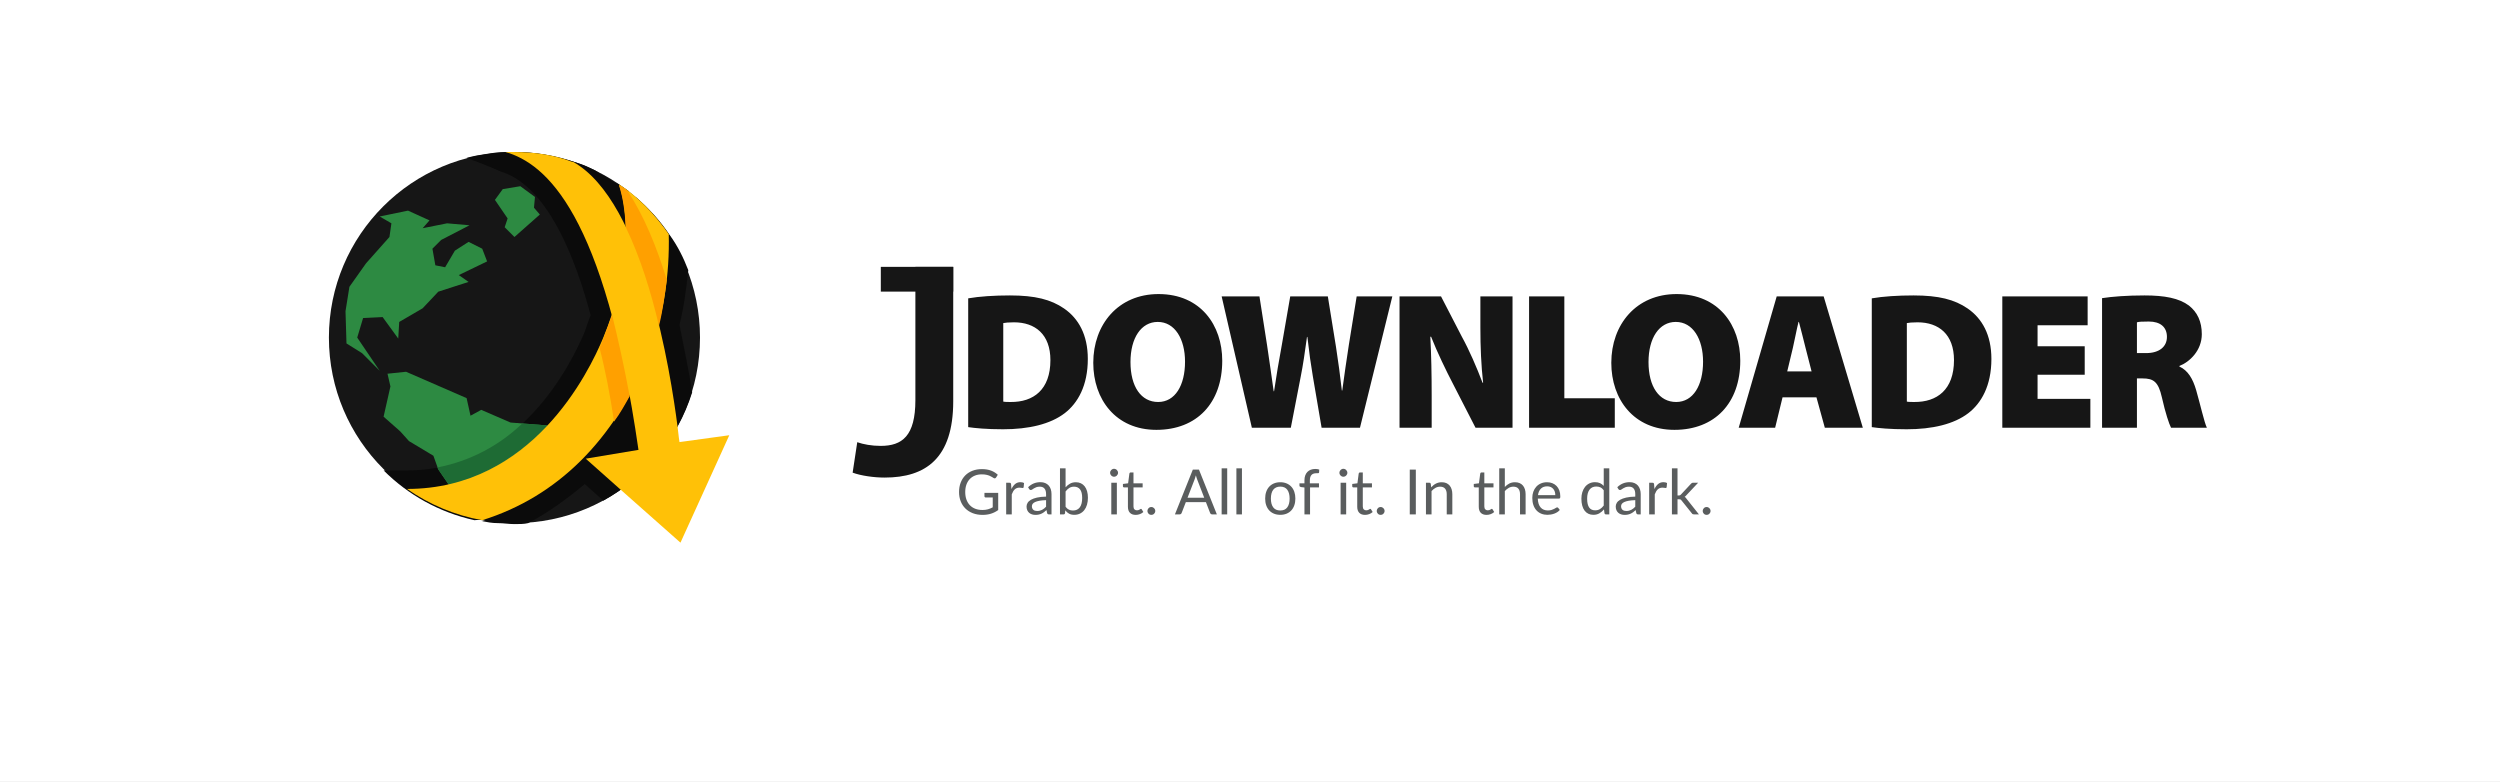
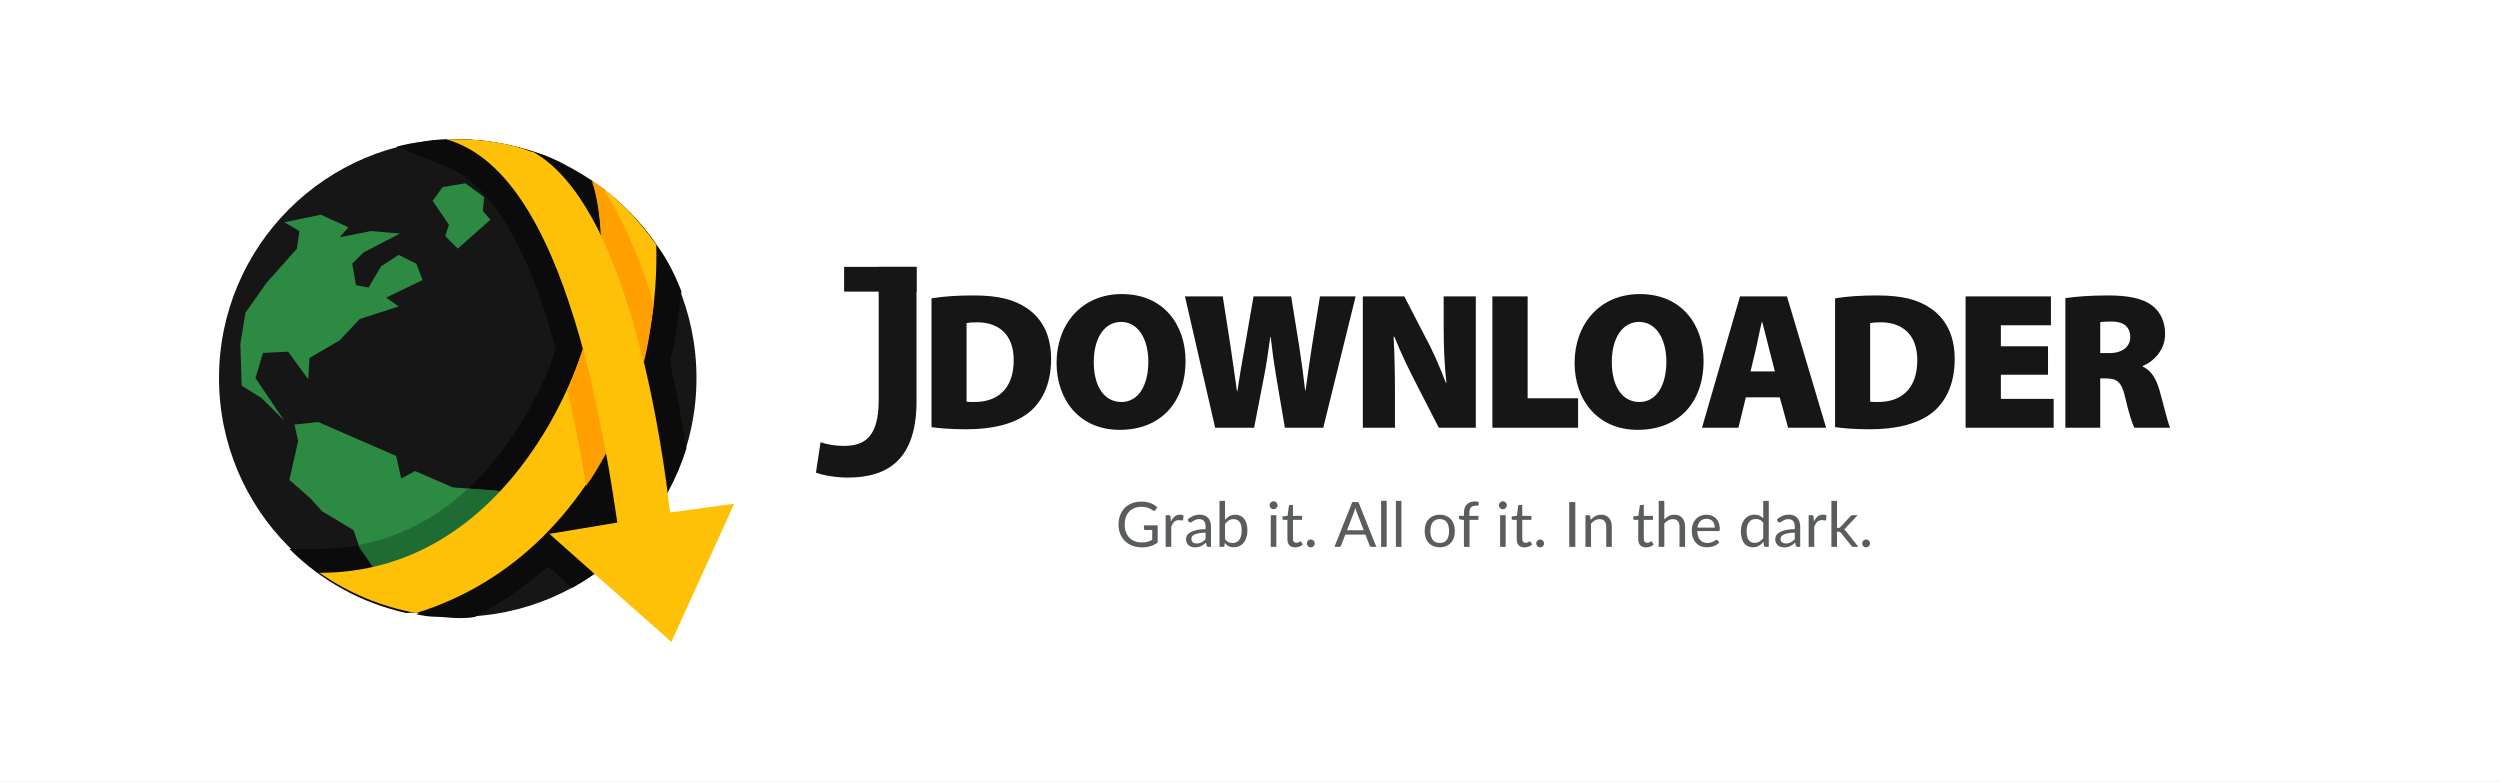
<svg xmlns="http://www.w3.org/2000/svg" width="1600" height="500" viewBox="0 0 1600 500" role="img" aria-label="JDownloader">
  <rect width="1600" height="500" fill="#ffffff" />
-   <svg x="185.5" y="72.3" width="300" height="300" viewBox="0 0 48 48">
+   <svg x="108.0" y="57.0" width="386" height="386" viewBox="0 0 48 48">
    <path fill="#161616" d="M23 4A19 19 0 1 0 23 42A19 19 0 1 0 23 4Z" />
    <path fill="#0b0b0b" d="M30.2,38l1.9,1.7c4.3-2.4,7.6-6.3,9.1-11.1c-0.3-2-0.8-4.4-1.3-6.9c0.5-2,0.7-3.8,0.9-5.6c-0.5-1.3-1.1-2.5-1.9-3.6c0,0,0,0,0,0c-1-1.5-2.2-2.8-3.5-3.9c-0.2,0-0.5-0.2-0.7-0.6c-0.3-0.2-0.6-0.4-0.9-0.6c0,0,0,0,0,0c0,0,0,0,0,0c-0.1-0.1-0.3-0.2-0.4-0.2c0,0,0,0,0,0c-0.4-0.2-0.8-0.5-1.1-0.7c-0.2-0.1-0.5-0.2-0.7-0.4c-0.1-0.1-0.2-0.1-0.3-0.2c0,0,0,0,0,0l0,0c-0.6-0.3-1.2-0.6-1.9-0.8c0,0,0,0,0,0C27.2,4.4,25.2,4,23,4c-0.1,0-0.2,0-0.3,0c-0.2,0.1-0.4,0.1-0.6,0c0,0,0,0,0,0c-0.7,0-1.4,0.1-2,0.2c0,0,0,0,0,0c-0.7,0.1-1.3,0.2-2,0.4C20.3,5.4,21.6,6,21.6,6c3.7,1.1,6.9,6.1,9.2,14.7c-0.2,0.5-0.4,1.1-0.6,1.7c-1.4,3.3-6.7,14.2-18.2,14.2l-2.4,0c0,0,0,0,0,0c2.5,2.5,5.7,4.3,9.3,5.1c1.1-0.1,1.5-0.1,0.8,0.1c0,0,0,0,0,0c0.5,0.1,1,0.2,1.6,0.2c0.6,0,1.1,0.1,1.7,0.1c0.5,0,1,0,1.4-0.1C26.5,40.9,28.4,39.5,30.2,38z" />
    <path fill="#2d8a42" d="M9.2,26.4l-1.8-1.8l-1.6-1l-0.1-3.3l0.4-2.5l1.7-2.4l2.4-2.7l0.2-1.4l-1.2-0.7l2.9-0.6l2.2,1l-0.7,0.8l2.5-0.5l2.3,0.2L15.5,13l-0.9,0.9l0.3,1.7l1,0.2l1-1.7l1.4-0.9l1.4,0.7l0.5,1.3l-2.9,1.4l1,0.7l-3.1,1L13.6,20l-2.4,1.4l-0.1,1.7l-1.6-2.2l-2,0.1l-0.6,2L9.2,26.4z M21.8,7.8l-0.8,1.1l1.3,1.9l-0.3,0.9l1,1l2.6-2.3l-0.6-0.7l0.1-1.1l-1.5-1.1L21.8,7.8z M14.7,35.1l0.5,1.4l1.1,1.6c4.3-1,7.6-3.4,10.1-6.1l-3.8-0.3l-3-1.3L18.5,31l-0.4-1.8l-6.2-2.7L10,26.7l0.3,1.3l-0.7,3.1l1.7,1.5l0.9,1L14.7,35.1z" />
    <path fill="#1e6b34" d="M26.4,32l-2.6-0.2c-2.2,2.1-5.1,3.8-8.7,4.5l0.1,0.2l1.1,1.6C20.6,37,24,34.6,26.4,32z" />
    <path fill="#FFC107" d="M36.7,24.9c1.6-4,2.2-8.5,2.1-12.5c-1.4-2-3.1-3.8-5.1-5.1c1.2,3.5,1,9.4-1.6,15.7c-1.5,3.6-7.3,15.5-20.1,15.5c2.3,1.6,4.9,2.7,7.7,3.2C27.4,39.3,33.2,33.5,36.7,24.9z" />
    <path fill="#FFC107" d="M45,33l-5,11l-6.1-5.4l-3.6-3.2l5.4-0.9C32.2,10.2,26.2,5.2,22.1,4c0.3,0,0.6,0,0.9,0c2.1,0,4.1,0.3,5.9,1L29,5c7.3,4.1,10,21.7,10.7,27.1c0.1,1,0.2,1.6,0.2,1.6L45,33z" />
    <path fill="#FFA000" d="M34.8,29c-0.5,0.9-1,1.8-1.6,2.6c-0.4-2.7-0.9-5.3-1.5-7.6c0.2-0.3,0.3-0.6,0.4-0.9c0.3-0.8,0.6-1.6,0.9-2.4C33.6,23.1,34.2,25.8,34.8,29z M38.6,17.1c-1-3.3-2.3-6.5-4-9.1c0,0-0.1-0.1-0.1-0.1c-0.3-0.2-0.5-0.4-0.8-0.5c0.4,1.2,0.6,2.6,0.7,4.3c1.5,3.1,2.6,6.7,3.4,10.1C38.2,20.2,38.4,18.6,38.6,17.1z" />
  </svg>
-   <g transform="translate(545.49 138.70) scale(0.65624)">
+   <g transform="translate(522.00 138.70) scale(0.65624)">
    <path d="M61.50 178.80C61.50 213.90 48.60 223.50 27.60 223.50C18.90 223.50 10.80 222.00 4.80 219.90L0.30 249.60C8.40 252.60 21.00 254.40 31.50 254.40C71.40 254.40 98.40 235.80 98.40 180.00L98.40 48.90L61.50 48.90ZM113.00 205.20C119.46 206.15 130.67 207.29 147.01 207.29C172.09 207.29 193.18 202.35 207.24 191.52C219.78 181.83 229.66 164.92 229.66 138.70C229.66 115.14 220.54 99.18 206.48 89.49C193.75 80.75 178.36 76.76 153.66 76.76C138.46 76.76 123.83 77.71 113.00 79.61ZM147.20 103.74C148.91 103.36 152.33 102.98 157.65 102.98C178.36 102.98 193.18 114.76 193.18 139.84C193.18 168.72 176.65 180.88 154.42 180.69C152.14 180.69 148.91 180.69 147.20 180.31ZM298.63 75.43C259.30 75.43 234.98 105.07 234.98 142.50C234.98 178.03 256.83 207.86 296.54 207.86C336.06 207.86 360.76 181.64 360.76 140.41C360.76 106.02 339.86 75.43 298.63 75.43ZM297.87 102.60C314.59 102.60 324.47 119.32 324.47 141.36C324.47 164.54 314.78 180.69 298.25 180.69C281.72 180.69 271.27 165.87 271.27 141.74C271.27 118.18 281.72 102.60 297.87 102.60ZM427.64 205.77L437.33 155.80C439.61 144.40 441.32 132.43 443.41 117.23L443.79 117.23C445.50 132.43 447.21 144.40 449.11 155.61L457.66 205.77L495.09 205.77L526.63 77.71L491.86 77.71L484.26 124.83C481.98 139.84 479.70 155.04 477.80 169.48L477.42 169.48C475.71 154.85 474.00 141.74 471.72 127.11L463.74 77.71L427.07 77.71L418.90 124.83C416.05 140.41 413.39 155.80 411.30 170.24L410.92 170.24C409.02 157.13 406.74 140.03 404.46 125.21L397.05 77.71L360.19 77.71L389.64 205.77ZM565.01 205.77L565.01 174.42C565.01 153.52 564.63 134.33 563.68 117.04L564.44 117.04C570.52 132.43 578.88 149.72 585.91 163.21L607.76 205.77L643.86 205.77L643.86 77.71L612.51 77.71L612.51 107.92C612.51 127.11 613.27 144.97 615.17 161.88L614.60 161.88C608.90 146.87 601.49 129.77 594.46 117.04L574.13 77.71L533.66 77.71L533.66 205.77ZM660.00 205.77L743.60 205.77L743.60 177.08L694.39 177.08L694.39 77.71L660.00 77.71ZM803.84 75.43C764.51 75.43 740.19 105.07 740.19 142.50C740.19 178.03 762.04 207.86 801.75 207.86C841.27 207.86 865.97 181.64 865.97 140.41C865.97 106.02 845.07 75.43 803.84 75.43ZM803.08 102.60C819.80 102.60 829.68 119.32 829.68 141.36C829.68 164.54 819.99 180.69 803.46 180.69C786.93 180.69 776.48 165.87 776.48 141.74C776.48 118.18 786.93 102.60 803.08 102.60ZM940.26 176.13L948.43 205.77L985.48 205.77L947.29 77.71L901.50 77.71L864.45 205.77L899.98 205.77L907.20 176.13ZM911.76 150.86L917.27 127.87C918.98 120.65 920.88 110.01 922.78 102.60L923.16 102.60C925.25 110.01 927.72 120.65 929.62 127.87L935.51 150.86ZM994.22 205.20C1000.68 206.15 1011.89 207.29 1028.23 207.29C1053.31 207.29 1074.40 202.35 1088.46 191.52C1101.00 181.83 1110.88 164.92 1110.88 138.70C1110.88 115.14 1101.76 99.18 1087.70 89.49C1074.97 80.75 1059.58 76.76 1034.88 76.76C1019.68 76.76 1005.05 77.71 994.22 79.61ZM1028.42 103.74C1030.13 103.36 1033.55 102.98 1038.87 102.98C1059.58 102.98 1074.40 114.76 1074.40 139.84C1074.40 168.72 1057.87 180.88 1035.64 180.69C1033.36 180.69 1030.13 180.69 1028.42 180.31ZM1201.89 126.35L1155.91 126.35L1155.91 105.83L1204.74 105.83L1204.74 77.71L1121.52 77.71L1121.52 205.77L1207.40 205.77L1207.40 177.65L1155.91 177.65L1155.91 154.09L1201.89 154.09ZM1218.80 205.77L1252.81 205.77L1252.81 157.70L1258.32 157.70C1268.96 157.70 1273.71 160.93 1277.13 176.13C1280.74 192.09 1284.16 201.97 1286.06 205.77L1321.02 205.77C1318.55 200.83 1314.37 182.21 1310.57 169.10C1307.34 158.08 1302.59 149.91 1294.23 146.11L1294.23 145.54C1304.11 141.74 1316.08 130.53 1316.08 114.57C1316.08 102.22 1311.71 93.10 1303.54 86.64C1293.85 79.42 1279.79 76.76 1260.22 76.76C1243.12 76.76 1228.49 77.90 1218.80 79.42ZM1252.81 102.98C1254.52 102.41 1257.94 102.22 1264.40 102.22C1275.80 102.22 1282.07 107.73 1282.07 117.23C1282.07 126.73 1274.66 133.00 1261.74 133.00L1252.81 133.00Z" fill="#161616" />
    <path d="M27.78 48.9 h70.62 v24.14 h-70.62 Z" fill="#161616" />
  </g>
-   <path d="M630.05 315.43L638.85 315.43L638.85 326.43Q636.69 327.99 634.24 328.76Q631.79 329.53 628.87 329.53L628.87 329.53Q625.41 329.53 622.63 328.46Q619.85 327.39 617.88 325.46Q615.91 323.53 614.85 320.83Q613.79 318.13 613.79 314.89L613.79 314.89Q613.79 311.61 614.82 308.91Q615.85 306.21 617.75 304.28Q619.65 302.35 622.37 301.29Q625.09 300.23 628.45 300.23L628.45 300.23Q630.15 300.23 631.61 300.48Q633.07 300.73 634.31 301.20Q635.55 301.67 636.61 302.34Q637.67 303.01 638.59 303.85L638.59 303.85L637.49 305.61Q637.23 306.01 636.82 306.12Q636.41 306.23 635.91 305.93L635.91 305.93Q635.43 305.65 634.81 305.25Q634.19 304.85 633.30 304.48Q632.41 304.11 631.20 303.85Q629.99 303.59 628.33 303.59L628.33 303.59Q625.91 303.59 623.95 304.38Q621.99 305.17 620.61 306.64Q619.23 308.11 618.49 310.20Q617.75 312.29 617.75 314.89L617.75 314.89Q617.75 317.59 618.52 319.72Q619.29 321.85 620.72 323.34Q622.15 324.83 624.19 325.61Q626.23 326.39 628.77 326.39L628.77 326.39Q630.77 326.39 632.32 325.94Q633.87 325.49 635.35 324.69L635.35 324.69L635.35 318.39L630.89 318.39Q630.51 318.39 630.28 318.17Q630.05 317.95 630.05 317.63L630.05 317.63L630.05 315.43ZM647.09 309.93L647.33 313.01Q648.29 310.93 649.69 309.76Q651.09 308.59 653.11 308.59L653.11 308.59Q653.75 308.59 654.34 308.73Q654.93 308.87 655.39 309.17L655.39 309.17L655.13 311.83Q655.01 312.33 654.53 312.33L654.53 312.33Q654.25 312.33 653.71 312.21Q653.17 312.09 652.49 312.09L652.49 312.09Q651.53 312.09 650.78 312.37Q650.03 312.65 649.44 313.20Q648.85 313.75 648.38 314.56Q647.91 315.37 647.53 316.41L647.53 316.41L647.53 329.21L643.95 329.21L643.95 308.95L645.99 308.95Q646.57 308.95 646.79 309.17Q647.01 309.39 647.09 309.93L647.09 309.93ZM669.49 324.29L669.49 320.09Q667.03 320.17 665.30 320.48Q663.57 320.79 662.48 321.29Q661.39 321.79 660.90 322.47Q660.41 323.15 660.41 323.99L660.41 323.99Q660.41 324.79 660.67 325.37Q660.93 325.95 661.38 326.32Q661.83 326.69 662.44 326.86Q663.05 327.03 663.75 327.03L663.75 327.03Q664.69 327.03 665.47 326.84Q666.25 326.65 666.94 326.29Q667.63 325.93 668.26 325.43Q668.89 324.93 669.49 324.29L669.49 324.29ZM658.63 312.95L657.99 311.81Q659.67 310.19 661.61 309.39Q663.55 308.59 665.91 308.59L665.91 308.59Q667.61 308.59 668.93 309.15Q670.25 309.71 671.15 310.71Q672.05 311.71 672.51 313.13Q672.97 314.55 672.97 316.25L672.97 316.25L672.97 329.21L671.39 329.21Q670.87 329.21 670.59 329.04Q670.31 328.87 670.15 328.37L670.15 328.37L669.75 326.45Q668.95 327.19 668.19 327.76Q667.43 328.33 666.59 328.72Q665.75 329.11 664.80 329.32Q663.85 329.53 662.69 329.53L662.69 329.53Q661.51 329.53 660.47 329.20Q659.43 328.87 658.66 328.21Q657.89 327.55 657.44 326.54Q656.99 325.53 656.99 324.15L656.99 324.15Q656.99 322.95 657.65 321.84Q658.31 320.73 659.79 319.87Q661.27 319.01 663.65 318.46Q666.03 317.91 669.49 317.83L669.49 317.83L669.49 316.25Q669.49 313.89 668.47 312.68Q667.45 311.47 665.49 311.47L665.49 311.47Q664.17 311.47 663.28 311.80Q662.39 312.13 661.74 312.54Q661.09 312.95 660.62 313.28Q660.15 313.61 659.69 313.61L659.69 313.61Q659.33 313.61 659.07 313.42Q658.81 313.23 658.63 312.95L658.63 312.95ZM681.97 314.53L681.97 324.33Q682.95 325.65 684.12 326.19Q685.29 326.73 686.69 326.73L686.69 326.73Q689.55 326.73 691.07 324.71Q692.59 322.69 692.59 318.69L692.59 318.69Q692.59 314.97 691.24 313.22Q689.89 311.47 687.39 311.47L687.39 311.47Q685.65 311.47 684.36 312.27Q683.07 313.07 681.97 314.53L681.97 314.53ZM681.97 299.75L681.97 311.87Q683.25 310.39 684.86 309.51Q686.47 308.63 688.57 308.63L688.57 308.63Q690.35 308.63 691.78 309.31Q693.21 309.99 694.21 311.28Q695.21 312.57 695.74 314.41Q696.27 316.25 696.27 318.55L696.27 318.55Q696.27 321.01 695.67 323.03Q695.07 325.05 693.94 326.48Q692.81 327.91 691.19 328.70Q689.57 329.49 687.55 329.49L687.55 329.49Q685.55 329.49 684.18 328.74Q682.81 327.99 681.79 326.61L681.79 326.61L681.61 328.45Q681.45 329.21 680.69 329.21L680.69 329.21L678.39 329.21L678.39 299.75L681.97 299.75ZM711.23 308.95L714.79 308.95L714.79 329.21L711.23 329.21L711.23 308.95ZM715.55 302.59L715.55 302.59Q715.55 303.11 715.34 303.56Q715.13 304.01 714.78 304.36Q714.43 304.71 713.96 304.91Q713.49 305.11 712.97 305.11L712.97 305.11Q712.45 305.11 712.00 304.91Q711.55 304.71 711.21 304.36Q710.87 304.01 710.67 303.56Q710.47 303.11 710.47 302.59L710.47 302.59Q710.47 302.07 710.67 301.60Q710.87 301.13 711.21 300.78Q711.55 300.43 712.00 300.23Q712.45 300.03 712.97 300.03L712.97 300.03Q713.49 300.03 713.96 300.23Q714.43 300.43 714.78 300.78Q715.13 301.13 715.34 301.60Q715.55 302.07 715.55 302.59ZM726.85 329.53L726.85 329.53Q724.45 329.53 723.16 328.19Q721.87 326.85 721.87 324.33L721.87 324.33L721.87 311.93L719.43 311.93Q719.11 311.93 718.89 311.74Q718.67 311.55 718.67 311.15L718.67 311.15L718.67 309.73L721.99 309.31L722.81 303.05Q722.87 302.75 723.08 302.56Q723.29 302.37 723.63 302.37L723.63 302.37L725.43 302.37L725.43 309.35L731.29 309.35L731.29 311.93L725.43 311.93L725.43 324.09Q725.43 325.37 726.05 325.99Q726.67 326.61 727.65 326.61L727.65 326.61Q728.21 326.61 728.62 326.46Q729.03 326.31 729.33 326.13Q729.63 325.95 729.84 325.80Q730.05 325.65 730.21 325.65L730.21 325.65Q730.49 325.65 730.71 325.99L730.71 325.99L731.75 327.69Q730.83 328.55 729.53 329.04Q728.23 329.53 726.85 329.53ZM734.37 327.01L734.37 327.01Q734.37 326.49 734.56 326.03Q734.75 325.57 735.08 325.23Q735.41 324.89 735.87 324.69Q736.33 324.49 736.85 324.49L736.85 324.49Q737.37 324.49 737.83 324.69Q738.29 324.89 738.63 325.23Q738.97 325.57 739.17 326.03Q739.37 326.49 739.37 327.01L739.37 327.01Q739.37 327.55 739.17 328.00Q738.97 328.45 738.63 328.79Q738.29 329.13 737.83 329.32Q737.37 329.51 736.85 329.51L736.85 329.51Q736.33 329.51 735.87 329.32Q735.41 329.13 735.08 328.79Q734.75 328.45 734.56 328.00Q734.37 327.55 734.37 327.01ZM760.01 318.57L770.71 318.57L766.21 306.91Q766.01 306.39 765.79 305.70Q765.57 305.01 765.37 304.23L765.37 304.23Q764.95 305.85 764.51 306.93L764.51 306.93L760.01 318.57ZM767.33 300.55L778.79 329.21L775.79 329.21Q775.27 329.21 774.95 328.95Q774.63 328.69 774.47 328.29L774.47 328.29L771.79 321.37L758.93 321.37L756.25 328.29Q756.13 328.65 755.79 328.93Q755.45 329.21 754.95 329.21L754.95 329.21L751.95 329.21L763.41 300.55L767.33 300.55ZM781.85 299.75L785.41 299.75L785.41 329.21L781.85 329.21L781.85 299.75ZM791.29 299.75L794.85 299.75L794.85 329.21L791.29 329.21L791.29 299.75ZM819.39 308.63L819.39 308.63Q821.61 308.63 823.39 309.37Q825.17 310.11 826.43 311.47Q827.69 312.83 828.36 314.76Q829.03 316.69 829.03 319.07L829.03 319.07Q829.03 321.47 828.36 323.39Q827.69 325.31 826.43 326.67Q825.17 328.03 823.39 328.76Q821.61 329.49 819.39 329.49L819.39 329.49Q817.15 329.49 815.36 328.76Q813.57 328.03 812.31 326.67Q811.05 325.31 810.38 323.39Q809.71 321.47 809.71 319.07L809.71 319.07Q809.71 316.69 810.38 314.76Q811.05 312.83 812.31 311.47Q813.57 310.11 815.36 309.37Q817.15 308.63 819.39 308.63ZM819.39 326.71L819.39 326.71Q822.39 326.71 823.87 324.70Q825.35 322.69 825.35 319.09L825.35 319.09Q825.35 315.47 823.87 313.45Q822.39 311.43 819.39 311.43L819.39 311.43Q817.87 311.43 816.74 311.95Q815.61 312.47 814.86 313.45Q814.11 314.43 813.74 315.86Q813.37 317.29 813.37 319.09L813.37 319.09Q813.37 322.69 814.86 324.70Q816.35 326.71 819.39 326.71ZM838.43 329.21L834.85 329.21L834.85 311.99L832.61 311.73Q832.19 311.63 831.92 311.42Q831.65 311.21 831.65 310.81L831.65 310.81L831.65 309.35L834.85 309.35L834.85 307.39Q834.85 305.65 835.34 304.30Q835.83 302.95 836.74 302.02Q837.65 301.09 838.93 300.61Q840.21 300.13 841.81 300.13L841.81 300.13Q843.17 300.13 844.31 300.53L844.31 300.53L844.23 302.31Q844.19 302.79 843.70 302.83Q843.21 302.87 842.39 302.87L842.39 302.87Q841.47 302.87 840.72 303.11Q839.97 303.35 839.43 303.89Q838.89 304.43 838.60 305.31Q838.31 306.19 838.31 307.49L838.31 307.49L838.31 309.35L844.15 309.35L844.15 311.93L838.43 311.93L838.43 329.21ZM857.99 308.95L861.55 308.95L861.55 329.21L857.99 329.21L857.99 308.95ZM862.31 302.59L862.31 302.59Q862.31 303.11 862.10 303.56Q861.89 304.01 861.54 304.36Q861.19 304.71 860.72 304.91Q860.25 305.11 859.73 305.11L859.73 305.11Q859.21 305.11 858.76 304.91Q858.31 304.71 857.97 304.36Q857.63 304.01 857.43 303.56Q857.23 303.11 857.23 302.59L857.23 302.59Q857.23 302.07 857.43 301.60Q857.63 301.13 857.97 300.78Q858.31 300.43 858.76 300.23Q859.21 300.03 859.73 300.03L859.73 300.03Q860.25 300.03 860.72 300.23Q861.19 300.43 861.54 300.78Q861.89 301.13 862.10 301.60Q862.31 302.07 862.31 302.59ZM873.61 329.53L873.61 329.53Q871.21 329.53 869.92 328.19Q868.63 326.85 868.63 324.33L868.63 324.33L868.63 311.93L866.19 311.93Q865.87 311.93 865.65 311.74Q865.43 311.55 865.43 311.15L865.43 311.15L865.43 309.73L868.75 309.31L869.57 303.05Q869.63 302.75 869.84 302.56Q870.05 302.37 870.39 302.37L870.39 302.37L872.19 302.37L872.19 309.35L878.05 309.35L878.05 311.93L872.19 311.93L872.19 324.09Q872.19 325.37 872.81 325.99Q873.43 326.61 874.41 326.61L874.41 326.61Q874.97 326.61 875.38 326.46Q875.79 326.31 876.09 326.13Q876.39 325.95 876.60 325.80Q876.81 325.65 876.97 325.65L876.97 325.65Q877.25 325.65 877.47 325.99L877.47 325.99L878.51 327.69Q877.59 328.55 876.29 329.04Q874.99 329.53 873.61 329.53ZM881.13 327.01L881.13 327.01Q881.13 326.49 881.32 326.03Q881.51 325.57 881.84 325.23Q882.17 324.89 882.63 324.69Q883.09 324.49 883.61 324.49L883.61 324.49Q884.13 324.49 884.59 324.69Q885.05 324.89 885.39 325.23Q885.73 325.57 885.93 326.03Q886.13 326.49 886.13 327.01L886.13 327.01Q886.13 327.55 885.93 328.00Q885.73 328.45 885.39 328.79Q885.05 329.13 884.59 329.32Q884.13 329.51 883.61 329.51L883.61 329.51Q883.09 329.51 882.63 329.32Q882.17 329.13 881.84 328.79Q881.51 328.45 881.32 328.00Q881.13 327.55 881.13 327.01ZM906.13 300.55L906.13 329.21L902.25 329.21L902.25 300.55L906.13 300.55ZM915.69 309.69L915.97 311.89Q916.63 311.15 917.37 310.55Q918.11 309.95 918.94 309.52Q919.77 309.09 920.70 308.86Q921.63 308.63 922.71 308.63L922.71 308.63Q924.37 308.63 925.64 309.18Q926.91 309.73 927.76 310.74Q928.61 311.75 929.05 313.17Q929.49 314.59 929.49 316.31L929.49 316.31L929.49 329.21L925.91 329.21L925.91 316.31Q925.91 314.01 924.86 312.74Q923.81 311.47 921.67 311.47L921.67 311.47Q920.09 311.47 918.72 312.23Q917.35 312.99 916.19 314.29L916.19 314.29L916.19 329.21L912.61 329.21L912.61 308.95L914.75 308.95Q915.51 308.95 915.69 309.69L915.69 309.69ZM951.39 329.53L951.39 329.53Q948.99 329.53 947.70 328.19Q946.41 326.85 946.41 324.33L946.41 324.33L946.41 311.93L943.97 311.93Q943.65 311.93 943.43 311.74Q943.21 311.55 943.21 311.15L943.21 311.15L943.21 309.73L946.53 309.31L947.35 303.05Q947.41 302.75 947.62 302.56Q947.83 302.37 948.17 302.37L948.17 302.37L949.97 302.37L949.97 309.35L955.83 309.35L955.83 311.93L949.97 311.93L949.97 324.09Q949.97 325.37 950.59 325.99Q951.21 326.61 952.19 326.61L952.19 326.61Q952.75 326.61 953.16 326.46Q953.57 326.31 953.87 326.13Q954.17 325.95 954.38 325.80Q954.59 325.65 954.75 325.65L954.75 325.65Q955.03 325.65 955.25 325.99L955.25 325.99L956.29 327.69Q955.37 328.55 954.07 329.04Q952.77 329.53 951.39 329.53ZM963.09 299.75L963.09 311.65Q964.39 310.27 965.97 309.45Q967.55 308.63 969.61 308.63L969.61 308.63Q971.27 308.63 972.54 309.18Q973.81 309.73 974.66 310.74Q975.51 311.75 975.95 313.17Q976.39 314.59 976.39 316.31L976.39 316.31L976.39 329.21L972.81 329.21L972.81 316.31Q972.81 314.01 971.76 312.74Q970.71 311.47 968.57 311.47L968.57 311.47Q966.99 311.47 965.62 312.23Q964.25 312.99 963.09 314.29L963.09 314.29L963.09 329.21L959.51 329.21L959.51 299.75L963.09 299.75ZM984.31 316.87L995.39 316.87Q995.39 315.63 995.04 314.60Q994.69 313.57 994.02 312.82Q993.35 312.07 992.39 311.66Q991.43 311.25 990.21 311.25L990.21 311.25Q987.65 311.25 986.16 312.74Q984.67 314.23 984.31 316.87L984.31 316.87ZM997.27 325.07L998.27 326.37Q997.61 327.17 996.69 327.76Q995.77 328.35 994.72 328.73Q993.67 329.11 992.55 329.30Q991.43 329.49 990.33 329.49L990.33 329.49Q988.23 329.49 986.46 328.78Q984.69 328.07 983.40 326.70Q982.11 325.33 981.39 323.31Q980.67 321.29 980.67 318.67L980.67 318.67Q980.67 316.55 981.32 314.71Q981.97 312.87 983.19 311.52Q984.41 310.17 986.17 309.40Q987.93 308.63 990.13 308.63L990.13 308.63Q991.95 308.63 993.50 309.24Q995.05 309.85 996.18 311.00Q997.31 312.15 997.95 313.84Q998.59 315.53 998.59 317.69L998.59 317.69Q998.59 318.53 998.41 318.81Q998.23 319.09 997.73 319.09L997.73 319.09L984.19 319.09Q984.25 321.01 984.72 322.43Q985.19 323.85 986.03 324.80Q986.87 325.75 988.03 326.22Q989.19 326.69 990.63 326.69L990.63 326.69Q991.97 326.69 992.94 326.38Q993.91 326.07 994.61 325.71Q995.31 325.35 995.78 325.04Q996.25 324.73 996.59 324.73L996.59 324.73Q997.03 324.73 997.27 325.07L997.27 325.07ZM1026.39 323.55L1026.39 313.77Q1025.39 312.43 1024.23 311.90Q1023.07 311.37 1021.63 311.37L1021.63 311.37Q1018.81 311.37 1017.29 313.39Q1015.77 315.41 1015.77 319.15L1015.77 319.15Q1015.77 321.13 1016.11 322.54Q1016.45 323.95 1017.11 324.86Q1017.77 325.77 1018.73 326.19Q1019.69 326.61 1020.91 326.61L1020.91 326.61Q1022.67 326.61 1023.98 325.81Q1025.29 325.01 1026.39 323.55L1026.39 323.55ZM1026.39 299.75L1029.95 299.75L1029.95 329.21L1027.83 329.21Q1027.07 329.21 1026.87 328.47L1026.87 328.47L1026.55 326.01Q1025.25 327.57 1023.59 328.53Q1021.93 329.49 1019.75 329.49L1019.75 329.49Q1018.01 329.49 1016.59 328.82Q1015.17 328.15 1014.17 326.85Q1013.17 325.55 1012.63 323.61Q1012.09 321.67 1012.09 319.15L1012.09 319.15Q1012.09 316.91 1012.69 314.98Q1013.29 313.05 1014.41 311.63Q1015.53 310.21 1017.16 309.40Q1018.79 308.59 1020.83 308.59L1020.83 308.59Q1022.69 308.59 1024.02 309.22Q1025.35 309.85 1026.39 310.97L1026.39 310.97L1026.39 299.75ZM1046.57 324.29L1046.57 320.09Q1044.11 320.17 1042.38 320.48Q1040.65 320.79 1039.56 321.29Q1038.47 321.79 1037.98 322.47Q1037.49 323.15 1037.49 323.99L1037.49 323.99Q1037.49 324.79 1037.75 325.37Q1038.01 325.95 1038.46 326.32Q1038.91 326.69 1039.52 326.86Q1040.13 327.03 1040.83 327.03L1040.83 327.03Q1041.77 327.03 1042.55 326.84Q1043.33 326.65 1044.02 326.29Q1044.71 325.93 1045.34 325.43Q1045.97 324.93 1046.57 324.29L1046.57 324.29ZM1035.71 312.95L1035.07 311.81Q1036.75 310.19 1038.69 309.39Q1040.63 308.59 1042.99 308.59L1042.99 308.59Q1044.69 308.59 1046.01 309.15Q1047.33 309.71 1048.23 310.71Q1049.13 311.71 1049.59 313.13Q1050.05 314.55 1050.05 316.25L1050.05 316.25L1050.05 329.21L1048.47 329.21Q1047.95 329.21 1047.67 329.04Q1047.39 328.87 1047.23 328.37L1047.23 328.37L1046.83 326.45Q1046.03 327.19 1045.27 327.76Q1044.51 328.33 1043.67 328.72Q1042.83 329.11 1041.88 329.32Q1040.93 329.53 1039.77 329.53L1039.77 329.53Q1038.59 329.53 1037.55 329.20Q1036.51 328.87 1035.74 328.21Q1034.97 327.55 1034.52 326.54Q1034.07 325.53 1034.07 324.15L1034.07 324.15Q1034.07 322.95 1034.73 321.84Q1035.39 320.73 1036.87 319.87Q1038.35 319.01 1040.73 318.46Q1043.11 317.91 1046.57 317.83L1046.57 317.83L1046.57 316.25Q1046.57 313.89 1045.55 312.68Q1044.53 311.47 1042.57 311.47L1042.57 311.47Q1041.25 311.47 1040.36 311.80Q1039.47 312.13 1038.82 312.54Q1038.17 312.95 1037.70 313.28Q1037.23 313.61 1036.77 313.61L1036.77 313.61Q1036.41 313.61 1036.15 313.42Q1035.89 313.23 1035.71 312.95L1035.71 312.95ZM1058.61 309.93L1058.85 313.01Q1059.81 310.93 1061.21 309.76Q1062.61 308.59 1064.63 308.59L1064.63 308.59Q1065.27 308.59 1065.86 308.73Q1066.45 308.87 1066.91 309.17L1066.91 309.17L1066.65 311.83Q1066.53 312.33 1066.05 312.33L1066.05 312.33Q1065.77 312.33 1065.23 312.21Q1064.69 312.09 1064.01 312.09L1064.01 312.09Q1063.05 312.09 1062.30 312.37Q1061.55 312.65 1060.96 313.20Q1060.37 313.75 1059.90 314.56Q1059.43 315.37 1059.05 316.41L1059.05 316.41L1059.05 329.21L1055.47 329.21L1055.47 308.95L1057.51 308.95Q1058.09 308.95 1058.31 309.17Q1058.53 309.39 1058.61 309.93L1058.61 309.93ZM1070.03 299.75L1073.61 299.75L1073.61 317.09L1074.53 317.09Q1074.93 317.09 1075.20 316.98Q1075.47 316.87 1075.77 316.53L1075.77 316.53L1082.17 309.67Q1082.45 309.33 1082.76 309.14Q1083.07 308.95 1083.59 308.95L1083.59 308.95L1086.81 308.95L1079.35 316.89Q1078.81 317.57 1078.19 317.95L1078.19 317.95Q1078.55 318.19 1078.84 318.50Q1079.13 318.81 1079.39 319.21L1079.39 319.21L1087.31 329.21L1084.13 329.21Q1083.67 329.21 1083.34 329.06Q1083.01 328.91 1082.77 328.51L1082.77 328.51L1076.11 320.21Q1075.81 319.79 1075.52 319.66Q1075.23 319.53 1074.63 319.53L1074.63 319.53L1073.61 319.53L1073.61 329.21L1070.03 329.21L1070.03 299.75ZM1089.75 327.01L1089.75 327.01Q1089.75 326.49 1089.94 326.03Q1090.13 325.57 1090.46 325.23Q1090.79 324.89 1091.25 324.69Q1091.71 324.49 1092.23 324.49L1092.23 324.49Q1092.75 324.49 1093.21 324.69Q1093.67 324.89 1094.01 325.23Q1094.35 325.57 1094.55 326.03Q1094.75 326.49 1094.75 327.01L1094.75 327.01Q1094.75 327.55 1094.55 328.00Q1094.35 328.45 1094.01 328.79Q1093.67 329.13 1093.21 329.32Q1092.75 329.51 1092.23 329.51L1092.23 329.51Q1091.71 329.51 1091.25 329.32Q1090.79 329.13 1090.46 328.79Q1090.13 328.45 1089.94 328.00Q1089.75 327.55 1089.75 327.01Z" fill="#5a5d5e" />
+   <path d="M732.12 336.22L740.92 336.22L740.92 347.22Q738.76 348.78 736.31 349.55Q733.86 350.32 730.94 350.32L730.94 350.32Q727.48 350.32 724.70 349.25Q721.92 348.18 719.95 346.25Q717.98 344.32 716.92 341.62Q715.86 338.92 715.86 335.68L715.86 335.68Q715.86 332.40 716.89 329.70Q717.92 327.00 719.82 325.07Q721.72 323.14 724.44 322.08Q727.16 321.02 730.52 321.02L730.52 321.02Q732.22 321.02 733.68 321.27Q735.14 321.52 736.38 321.99Q737.62 322.46 738.68 323.13Q739.74 323.80 740.66 324.64L740.66 324.64L739.56 326.40Q739.30 326.80 738.89 326.91Q738.48 327.02 737.98 326.72L737.98 326.72Q737.50 326.44 736.88 326.04Q736.26 325.64 735.37 325.27Q734.48 324.90 733.27 324.64Q732.06 324.38 730.40 324.38L730.40 324.38Q727.98 324.38 726.02 325.17Q724.06 325.96 722.68 327.43Q721.30 328.90 720.56 330.99Q719.82 333.08 719.82 335.68L719.82 335.68Q719.82 338.38 720.59 340.51Q721.36 342.64 722.79 344.13Q724.22 345.62 726.26 346.40Q728.30 347.18 730.84 347.18L730.84 347.18Q732.84 347.18 734.39 346.73Q735.94 346.28 737.42 345.48L737.42 345.48L737.42 339.18L732.96 339.18Q732.58 339.18 732.35 338.96Q732.12 338.74 732.12 338.42L732.12 338.42L732.12 336.22ZM749.16 330.72L749.40 333.80Q750.36 331.72 751.76 330.55Q753.16 329.38 755.18 329.38L755.18 329.38Q755.82 329.38 756.41 329.52Q757.00 329.66 757.46 329.96L757.46 329.96L757.20 332.62Q757.08 333.12 756.60 333.12L756.60 333.12Q756.32 333.12 755.78 333.00Q755.24 332.88 754.56 332.88L754.56 332.88Q753.60 332.88 752.85 333.16Q752.10 333.44 751.51 333.99Q750.92 334.54 750.45 335.35Q749.98 336.16 749.60 337.20L749.60 337.20L749.60 350.00L746.02 350.00L746.02 329.74L748.06 329.74Q748.64 329.74 748.86 329.96Q749.08 330.18 749.16 330.72L749.16 330.72ZM771.56 345.08L771.56 340.88Q769.10 340.96 767.37 341.27Q765.64 341.58 764.55 342.08Q763.46 342.58 762.97 343.26Q762.48 343.94 762.48 344.78L762.48 344.78Q762.48 345.58 762.74 346.16Q763.00 346.74 763.45 347.11Q763.90 347.48 764.51 347.65Q765.12 347.82 765.82 347.82L765.82 347.82Q766.76 347.82 767.54 347.63Q768.32 347.44 769.01 347.08Q769.70 346.72 770.33 346.22Q770.96 345.72 771.56 345.08L771.56 345.08ZM760.70 333.74L760.06 332.60Q761.74 330.98 763.68 330.18Q765.62 329.38 767.98 329.38L767.98 329.38Q769.68 329.38 771.00 329.94Q772.32 330.50 773.22 331.50Q774.12 332.50 774.58 333.92Q775.04 335.34 775.04 337.04L775.04 337.04L775.04 350.00L773.46 350.00Q772.94 350.00 772.66 349.83Q772.38 349.66 772.22 349.16L772.22 349.16L771.82 347.24Q771.02 347.98 770.26 348.55Q769.50 349.12 768.66 349.51Q767.82 349.90 766.87 350.11Q765.92 350.32 764.76 350.32L764.76 350.32Q763.58 350.32 762.54 349.99Q761.50 349.66 760.73 349.00Q759.96 348.34 759.51 347.33Q759.06 346.32 759.06 344.94L759.06 344.94Q759.06 343.74 759.72 342.63Q760.38 341.52 761.86 340.66Q763.34 339.80 765.72 339.25Q768.10 338.70 771.56 338.62L771.56 338.62L771.56 337.04Q771.56 334.68 770.54 333.47Q769.52 332.26 767.56 332.26L767.56 332.26Q766.24 332.26 765.35 332.59Q764.46 332.92 763.81 333.33Q763.16 333.74 762.69 334.07Q762.22 334.40 761.76 334.40L761.76 334.40Q761.40 334.40 761.14 334.21Q760.88 334.02 760.70 333.74L760.70 333.74ZM784.04 335.32L784.04 345.12Q785.02 346.44 786.19 346.98Q787.36 347.52 788.76 347.52L788.76 347.52Q791.62 347.52 793.14 345.50Q794.66 343.48 794.66 339.48L794.66 339.48Q794.66 335.76 793.31 334.01Q791.96 332.26 789.46 332.26L789.46 332.26Q787.72 332.26 786.43 333.06Q785.14 333.86 784.04 335.32L784.04 335.32ZM784.04 320.54L784.04 332.66Q785.32 331.18 786.93 330.30Q788.54 329.42 790.64 329.42L790.64 329.42Q792.42 329.42 793.85 330.10Q795.28 330.78 796.28 332.07Q797.28 333.36 797.81 335.20Q798.34 337.04 798.34 339.34L798.34 339.34Q798.34 341.80 797.74 343.82Q797.14 345.84 796.01 347.27Q794.88 348.70 793.26 349.49Q791.64 350.28 789.62 350.28L789.62 350.28Q787.62 350.28 786.25 349.53Q784.88 348.78 783.86 347.40L783.86 347.40L783.68 349.24Q783.52 350.00 782.76 350.00L782.76 350.00L780.46 350.00L780.46 320.54L784.04 320.54ZM813.30 329.74L816.86 329.74L816.86 350.00L813.30 350.00L813.30 329.74ZM817.62 323.38L817.62 323.38Q817.62 323.90 817.41 324.35Q817.20 324.80 816.85 325.15Q816.50 325.50 816.03 325.70Q815.56 325.90 815.04 325.90L815.04 325.90Q814.52 325.90 814.07 325.70Q813.62 325.50 813.28 325.15Q812.94 324.80 812.74 324.35Q812.54 323.90 812.54 323.38L812.54 323.38Q812.54 322.86 812.74 322.39Q812.94 321.92 813.28 321.57Q813.62 321.22 814.07 321.02Q814.52 320.82 815.04 320.82L815.04 320.82Q815.56 320.82 816.03 321.02Q816.50 321.22 816.85 321.57Q817.20 321.92 817.41 322.39Q817.62 322.86 817.62 323.38ZM828.92 350.32L828.92 350.32Q826.52 350.32 825.23 348.98Q823.94 347.64 823.94 345.12L823.94 345.12L823.94 332.72L821.50 332.72Q821.18 332.72 820.96 332.53Q820.74 332.34 820.74 331.94L820.74 331.94L820.74 330.52L824.06 330.10L824.88 323.84Q824.94 323.54 825.15 323.35Q825.36 323.16 825.70 323.16L825.70 323.16L827.50 323.16L827.50 330.14L833.36 330.14L833.36 332.72L827.50 332.72L827.50 344.88Q827.50 346.16 828.12 346.78Q828.74 347.40 829.72 347.40L829.72 347.40Q830.28 347.40 830.69 347.25Q831.10 347.10 831.40 346.92Q831.70 346.74 831.91 346.59Q832.12 346.44 832.28 346.44L832.28 346.44Q832.56 346.44 832.78 346.78L832.78 346.78L833.82 348.48Q832.90 349.34 831.60 349.83Q830.30 350.32 828.92 350.32ZM836.44 347.80L836.44 347.80Q836.44 347.28 836.63 346.82Q836.82 346.36 837.15 346.02Q837.48 345.68 837.94 345.48Q838.40 345.28 838.92 345.28L838.92 345.28Q839.44 345.28 839.90 345.48Q840.36 345.68 840.70 346.02Q841.04 346.36 841.24 346.82Q841.44 347.28 841.44 347.80L841.44 347.80Q841.44 348.34 841.24 348.79Q841.04 349.24 840.70 349.58Q840.36 349.92 839.90 350.11Q839.44 350.30 838.92 350.30L838.92 350.30Q838.40 350.30 837.94 350.11Q837.48 349.92 837.15 349.58Q836.82 349.24 836.63 348.79Q836.44 348.34 836.44 347.80ZM862.08 339.36L872.78 339.36L868.28 327.70Q868.08 327.18 867.86 326.49Q867.64 325.80 867.44 325.02L867.44 325.02Q867.02 326.64 866.58 327.72L866.58 327.72L862.08 339.36ZM869.40 321.34L880.86 350.00L877.86 350.00Q877.34 350.00 877.02 349.74Q876.70 349.48 876.54 349.08L876.54 349.08L873.86 342.16L861.00 342.16L858.32 349.08Q858.20 349.44 857.86 349.72Q857.52 350.00 857.02 350.00L857.02 350.00L854.02 350.00L865.48 321.34L869.40 321.34ZM883.92 320.54L887.48 320.54L887.48 350.00L883.92 350.00L883.92 320.54ZM893.36 320.54L896.92 320.54L896.92 350.00L893.36 350.00L893.36 320.54ZM921.46 329.42L921.46 329.42Q923.68 329.42 925.46 330.16Q927.24 330.90 928.50 332.26Q929.76 333.62 930.43 335.55Q931.10 337.48 931.10 339.86L931.10 339.86Q931.10 342.26 930.43 344.18Q929.76 346.10 928.50 347.46Q927.24 348.82 925.46 349.55Q923.68 350.28 921.46 350.28L921.46 350.28Q919.22 350.28 917.43 349.55Q915.64 348.82 914.38 347.46Q913.12 346.10 912.45 344.18Q911.78 342.26 911.78 339.86L911.78 339.86Q911.78 337.48 912.45 335.55Q913.12 333.62 914.38 332.26Q915.64 330.90 917.43 330.16Q919.22 329.42 921.46 329.42ZM921.46 347.50L921.46 347.50Q924.46 347.50 925.94 345.49Q927.42 343.48 927.42 339.88L927.42 339.88Q927.42 336.26 925.94 334.24Q924.46 332.22 921.46 332.22L921.46 332.22Q919.94 332.22 918.81 332.74Q917.68 333.26 916.93 334.24Q916.18 335.22 915.81 336.65Q915.44 338.08 915.44 339.88L915.44 339.88Q915.44 343.48 916.93 345.49Q918.42 347.50 921.46 347.50ZM940.50 350.00L936.92 350.00L936.92 332.78L934.68 332.52Q934.26 332.42 933.99 332.21Q933.72 332.00 933.72 331.60L933.72 331.60L933.72 330.14L936.92 330.14L936.92 328.18Q936.92 326.44 937.41 325.09Q937.90 323.74 938.81 322.81Q939.72 321.88 941.00 321.40Q942.28 320.92 943.88 320.92L943.88 320.92Q945.24 320.92 946.38 321.32L946.38 321.32L946.30 323.10Q946.26 323.58 945.77 323.62Q945.28 323.66 944.46 323.66L944.46 323.66Q943.54 323.66 942.79 323.90Q942.04 324.14 941.50 324.68Q940.96 325.22 940.67 326.10Q940.38 326.98 940.38 328.28L940.38 328.28L940.38 330.14L946.22 330.14L946.22 332.72L940.50 332.72L940.50 350.00ZM960.06 329.74L963.62 329.74L963.62 350.00L960.06 350.00L960.06 329.74ZM964.38 323.38L964.38 323.38Q964.38 323.90 964.17 324.35Q963.96 324.80 963.61 325.15Q963.26 325.50 962.79 325.70Q962.32 325.90 961.80 325.90L961.80 325.90Q961.28 325.90 960.83 325.70Q960.38 325.50 960.04 325.15Q959.70 324.80 959.50 324.35Q959.30 323.90 959.30 323.38L959.30 323.38Q959.30 322.86 959.50 322.39Q959.70 321.92 960.04 321.57Q960.38 321.22 960.83 321.02Q961.28 320.82 961.80 320.82L961.80 320.82Q962.32 320.82 962.79 321.02Q963.26 321.22 963.61 321.57Q963.96 321.92 964.17 322.39Q964.38 322.86 964.38 323.38ZM975.68 350.32L975.68 350.32Q973.28 350.32 971.99 348.98Q970.70 347.64 970.70 345.12L970.70 345.12L970.70 332.72L968.26 332.72Q967.94 332.72 967.72 332.53Q967.50 332.34 967.50 331.94L967.50 331.94L967.50 330.52L970.82 330.10L971.64 323.84Q971.70 323.54 971.91 323.35Q972.12 323.16 972.46 323.16L972.46 323.16L974.26 323.16L974.26 330.14L980.12 330.14L980.12 332.72L974.26 332.72L974.26 344.88Q974.26 346.16 974.88 346.78Q975.50 347.40 976.48 347.40L976.48 347.40Q977.04 347.40 977.45 347.25Q977.86 347.10 978.16 346.92Q978.46 346.74 978.67 346.59Q978.88 346.44 979.04 346.44L979.04 346.44Q979.32 346.44 979.54 346.78L979.54 346.78L980.58 348.48Q979.66 349.34 978.36 349.83Q977.06 350.32 975.68 350.32ZM983.20 347.80L983.20 347.80Q983.20 347.28 983.39 346.82Q983.58 346.36 983.91 346.02Q984.24 345.68 984.70 345.48Q985.16 345.28 985.68 345.28L985.68 345.28Q986.20 345.28 986.66 345.48Q987.12 345.68 987.46 346.02Q987.80 346.36 988.00 346.82Q988.20 347.28 988.20 347.80L988.20 347.80Q988.20 348.34 988.00 348.79Q987.80 349.24 987.46 349.58Q987.12 349.92 986.66 350.11Q986.20 350.30 985.68 350.30L985.68 350.30Q985.16 350.30 984.70 350.11Q984.24 349.92 983.91 349.58Q983.58 349.24 983.39 348.79Q983.20 348.34 983.20 347.80ZM1008.20 321.34L1008.20 350.00L1004.32 350.00L1004.32 321.34L1008.20 321.34ZM1017.76 330.48L1018.04 332.68Q1018.70 331.94 1019.44 331.34Q1020.18 330.74 1021.01 330.31Q1021.84 329.88 1022.77 329.65Q1023.70 329.42 1024.78 329.42L1024.78 329.42Q1026.44 329.42 1027.71 329.97Q1028.98 330.52 1029.83 331.53Q1030.68 332.54 1031.12 333.96Q1031.56 335.38 1031.56 337.10L1031.56 337.10L1031.56 350.00L1027.98 350.00L1027.98 337.10Q1027.98 334.80 1026.93 333.53Q1025.88 332.26 1023.74 332.26L1023.74 332.26Q1022.16 332.26 1020.79 333.02Q1019.42 333.78 1018.26 335.08L1018.26 335.08L1018.26 350.00L1014.68 350.00L1014.68 329.74L1016.82 329.74Q1017.58 329.74 1017.76 330.48L1017.76 330.48ZM1053.46 350.32L1053.46 350.32Q1051.06 350.32 1049.77 348.98Q1048.48 347.64 1048.48 345.12L1048.48 345.12L1048.48 332.72L1046.04 332.72Q1045.72 332.72 1045.50 332.53Q1045.28 332.34 1045.28 331.94L1045.28 331.94L1045.28 330.52L1048.60 330.10L1049.42 323.84Q1049.48 323.54 1049.69 323.35Q1049.90 323.16 1050.24 323.16L1050.24 323.16L1052.04 323.16L1052.04 330.14L1057.90 330.14L1057.90 332.72L1052.04 332.72L1052.04 344.88Q1052.04 346.16 1052.66 346.78Q1053.28 347.40 1054.26 347.40L1054.26 347.40Q1054.82 347.40 1055.23 347.25Q1055.64 347.10 1055.94 346.92Q1056.24 346.74 1056.45 346.59Q1056.66 346.44 1056.82 346.44L1056.82 346.44Q1057.10 346.44 1057.32 346.78L1057.32 346.78L1058.36 348.48Q1057.44 349.34 1056.14 349.83Q1054.84 350.32 1053.46 350.32ZM1065.16 320.54L1065.16 332.44Q1066.46 331.06 1068.04 330.24Q1069.62 329.42 1071.68 329.42L1071.68 329.42Q1073.34 329.42 1074.61 329.97Q1075.88 330.52 1076.73 331.53Q1077.58 332.54 1078.02 333.96Q1078.46 335.38 1078.46 337.10L1078.46 337.10L1078.46 350.00L1074.88 350.00L1074.88 337.10Q1074.88 334.80 1073.83 333.53Q1072.78 332.26 1070.64 332.26L1070.64 332.26Q1069.06 332.26 1067.69 333.02Q1066.32 333.78 1065.16 335.08L1065.16 335.08L1065.16 350.00L1061.58 350.00L1061.58 320.54L1065.16 320.54ZM1086.38 337.66L1097.46 337.66Q1097.46 336.42 1097.11 335.39Q1096.76 334.36 1096.09 333.61Q1095.42 332.86 1094.46 332.45Q1093.50 332.04 1092.28 332.04L1092.28 332.04Q1089.72 332.04 1088.23 333.53Q1086.74 335.02 1086.38 337.66L1086.38 337.66ZM1099.34 345.86L1100.34 347.16Q1099.68 347.96 1098.76 348.55Q1097.84 349.14 1096.79 349.52Q1095.74 349.90 1094.62 350.09Q1093.50 350.28 1092.40 350.28L1092.40 350.28Q1090.30 350.28 1088.53 349.57Q1086.76 348.86 1085.47 347.49Q1084.18 346.12 1083.46 344.10Q1082.74 342.08 1082.74 339.46L1082.74 339.46Q1082.74 337.34 1083.39 335.50Q1084.04 333.66 1085.26 332.31Q1086.48 330.96 1088.24 330.19Q1090.00 329.42 1092.20 329.42L1092.20 329.42Q1094.02 329.42 1095.57 330.03Q1097.12 330.64 1098.25 331.79Q1099.38 332.94 1100.02 334.63Q1100.66 336.32 1100.66 338.48L1100.66 338.48Q1100.66 339.32 1100.48 339.60Q1100.30 339.88 1099.80 339.88L1099.80 339.88L1086.26 339.88Q1086.32 341.80 1086.79 343.22Q1087.26 344.64 1088.10 345.59Q1088.94 346.54 1090.10 347.01Q1091.26 347.48 1092.70 347.48L1092.70 347.48Q1094.04 347.48 1095.01 347.17Q1095.98 346.86 1096.68 346.50Q1097.38 346.14 1097.85 345.83Q1098.32 345.52 1098.66 345.52L1098.66 345.52Q1099.10 345.52 1099.34 345.86L1099.34 345.86ZM1128.46 344.34L1128.46 334.56Q1127.46 333.22 1126.30 332.69Q1125.14 332.16 1123.70 332.16L1123.70 332.16Q1120.88 332.16 1119.36 334.18Q1117.84 336.20 1117.84 339.94L1117.84 339.94Q1117.84 341.92 1118.18 343.33Q1118.52 344.74 1119.18 345.65Q1119.84 346.56 1120.80 346.98Q1121.76 347.40 1122.98 347.40L1122.98 347.40Q1124.74 347.40 1126.05 346.60Q1127.36 345.80 1128.46 344.34L1128.46 344.34ZM1128.46 320.54L1132.02 320.54L1132.02 350.00L1129.90 350.00Q1129.14 350.00 1128.94 349.26L1128.94 349.26L1128.62 346.80Q1127.32 348.36 1125.66 349.32Q1124.00 350.28 1121.82 350.28L1121.82 350.28Q1120.08 350.28 1118.66 349.61Q1117.24 348.94 1116.24 347.64Q1115.24 346.34 1114.70 344.40Q1114.16 342.46 1114.16 339.94L1114.16 339.94Q1114.16 337.70 1114.76 335.77Q1115.36 333.84 1116.48 332.42Q1117.60 331.00 1119.23 330.19Q1120.86 329.38 1122.90 329.38L1122.90 329.38Q1124.76 329.38 1126.09 330.01Q1127.42 330.64 1128.46 331.76L1128.46 331.76L1128.46 320.54ZM1148.64 345.08L1148.64 340.88Q1146.18 340.96 1144.45 341.27Q1142.72 341.58 1141.63 342.08Q1140.54 342.58 1140.05 343.26Q1139.56 343.94 1139.56 344.78L1139.56 344.78Q1139.56 345.58 1139.82 346.16Q1140.08 346.74 1140.53 347.11Q1140.98 347.48 1141.59 347.65Q1142.20 347.82 1142.90 347.82L1142.90 347.82Q1143.84 347.82 1144.62 347.63Q1145.40 347.44 1146.09 347.08Q1146.78 346.72 1147.41 346.22Q1148.04 345.72 1148.64 345.08L1148.64 345.08ZM1137.78 333.74L1137.14 332.60Q1138.82 330.98 1140.76 330.18Q1142.70 329.38 1145.06 329.38L1145.06 329.38Q1146.76 329.38 1148.08 329.94Q1149.40 330.50 1150.30 331.50Q1151.20 332.50 1151.66 333.92Q1152.12 335.34 1152.12 337.04L1152.12 337.04L1152.12 350.00L1150.54 350.00Q1150.02 350.00 1149.74 349.83Q1149.46 349.66 1149.30 349.16L1149.30 349.16L1148.90 347.24Q1148.10 347.98 1147.34 348.55Q1146.58 349.12 1145.74 349.51Q1144.90 349.90 1143.95 350.11Q1143.00 350.32 1141.84 350.32L1141.84 350.32Q1140.66 350.32 1139.62 349.99Q1138.58 349.66 1137.81 349.00Q1137.04 348.34 1136.59 347.33Q1136.14 346.32 1136.14 344.94L1136.14 344.94Q1136.14 343.74 1136.80 342.63Q1137.46 341.52 1138.94 340.66Q1140.42 339.80 1142.80 339.25Q1145.18 338.70 1148.64 338.62L1148.64 338.62L1148.64 337.04Q1148.64 334.68 1147.62 333.47Q1146.60 332.26 1144.64 332.26L1144.64 332.26Q1143.32 332.26 1142.43 332.59Q1141.54 332.92 1140.89 333.33Q1140.24 333.74 1139.77 334.07Q1139.30 334.40 1138.84 334.40L1138.84 334.40Q1138.48 334.40 1138.22 334.21Q1137.96 334.02 1137.78 333.74L1137.78 333.74ZM1160.68 330.72L1160.92 333.80Q1161.88 331.72 1163.28 330.55Q1164.68 329.38 1166.70 329.38L1166.70 329.38Q1167.34 329.38 1167.93 329.52Q1168.52 329.66 1168.98 329.96L1168.98 329.96L1168.72 332.62Q1168.60 333.12 1168.12 333.12L1168.12 333.12Q1167.84 333.12 1167.30 333.00Q1166.76 332.88 1166.08 332.88L1166.08 332.88Q1165.12 332.88 1164.37 333.16Q1163.62 333.44 1163.03 333.99Q1162.44 334.54 1161.97 335.35Q1161.50 336.16 1161.12 337.20L1161.12 337.20L1161.12 350.00L1157.54 350.00L1157.54 329.74L1159.58 329.74Q1160.16 329.74 1160.38 329.96Q1160.60 330.18 1160.68 330.72L1160.68 330.72ZM1172.10 320.54L1175.68 320.54L1175.68 337.88L1176.60 337.88Q1177.00 337.88 1177.27 337.77Q1177.54 337.66 1177.84 337.32L1177.84 337.32L1184.24 330.46Q1184.52 330.12 1184.83 329.93Q1185.14 329.74 1185.66 329.74L1185.66 329.74L1188.88 329.74L1181.42 337.68Q1180.88 338.36 1180.26 338.74L1180.26 338.74Q1180.62 338.98 1180.91 339.29Q1181.20 339.60 1181.46 340.00L1181.46 340.00L1189.38 350.00L1186.20 350.00Q1185.74 350.00 1185.41 349.85Q1185.08 349.70 1184.84 349.30L1184.84 349.30L1178.18 341.00Q1177.88 340.58 1177.59 340.45Q1177.30 340.32 1176.70 340.32L1176.70 340.32L1175.68 340.32L1175.68 350.00L1172.10 350.00L1172.10 320.54ZM1191.82 347.80L1191.82 347.80Q1191.82 347.28 1192.01 346.82Q1192.20 346.36 1192.53 346.02Q1192.86 345.68 1193.32 345.48Q1193.78 345.28 1194.30 345.28L1194.30 345.28Q1194.82 345.28 1195.28 345.48Q1195.74 345.68 1196.08 346.02Q1196.42 346.36 1196.62 346.82Q1196.82 347.28 1196.82 347.80L1196.82 347.80Q1196.82 348.34 1196.62 348.79Q1196.42 349.24 1196.08 349.58Q1195.74 349.92 1195.28 350.11Q1194.82 350.30 1194.30 350.30L1194.30 350.30Q1193.78 350.30 1193.32 350.11Q1192.86 349.92 1192.53 349.58Q1192.20 349.24 1192.01 348.79Q1191.82 348.34 1191.82 347.80Z" fill="#5a5d5e" />
</svg>
